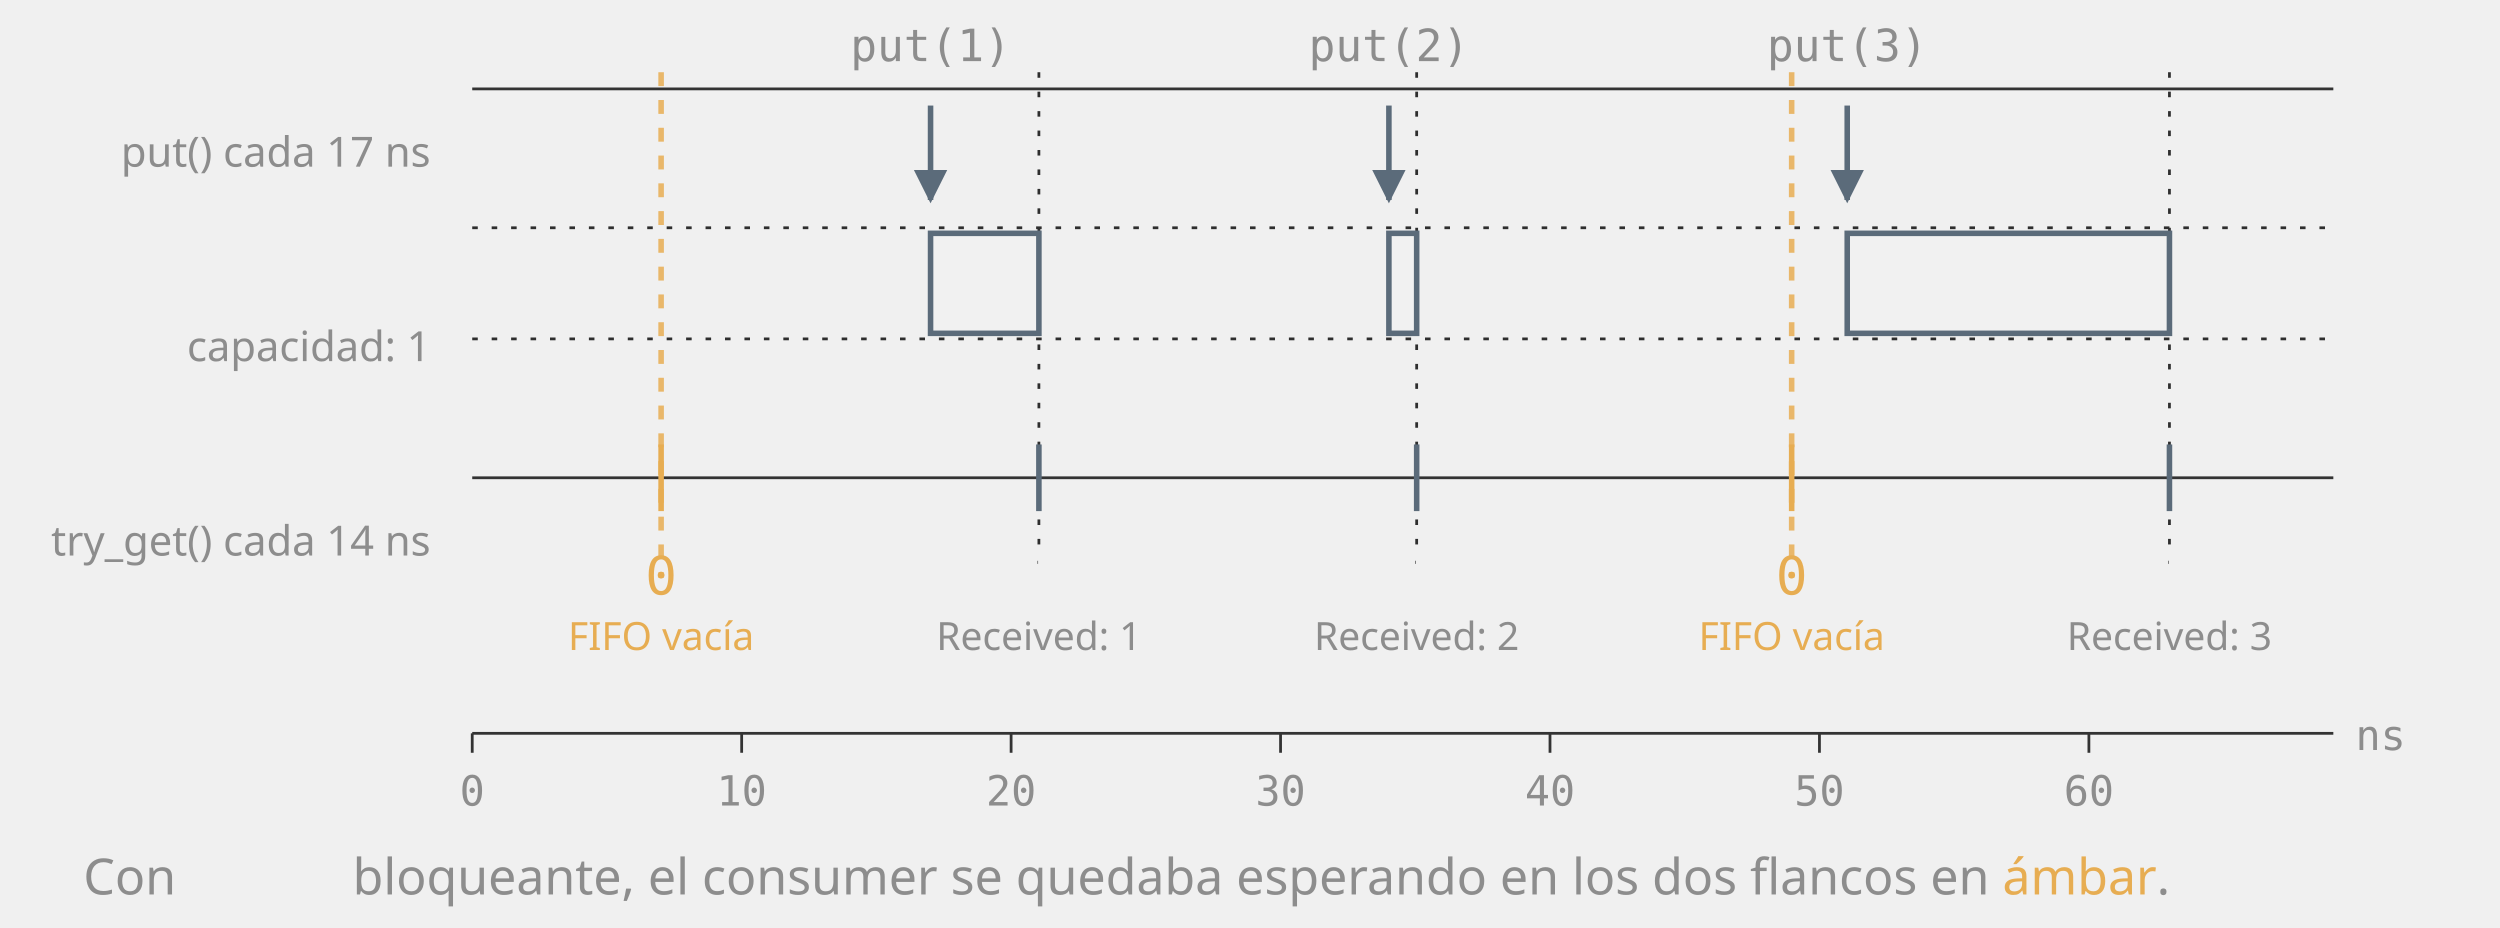
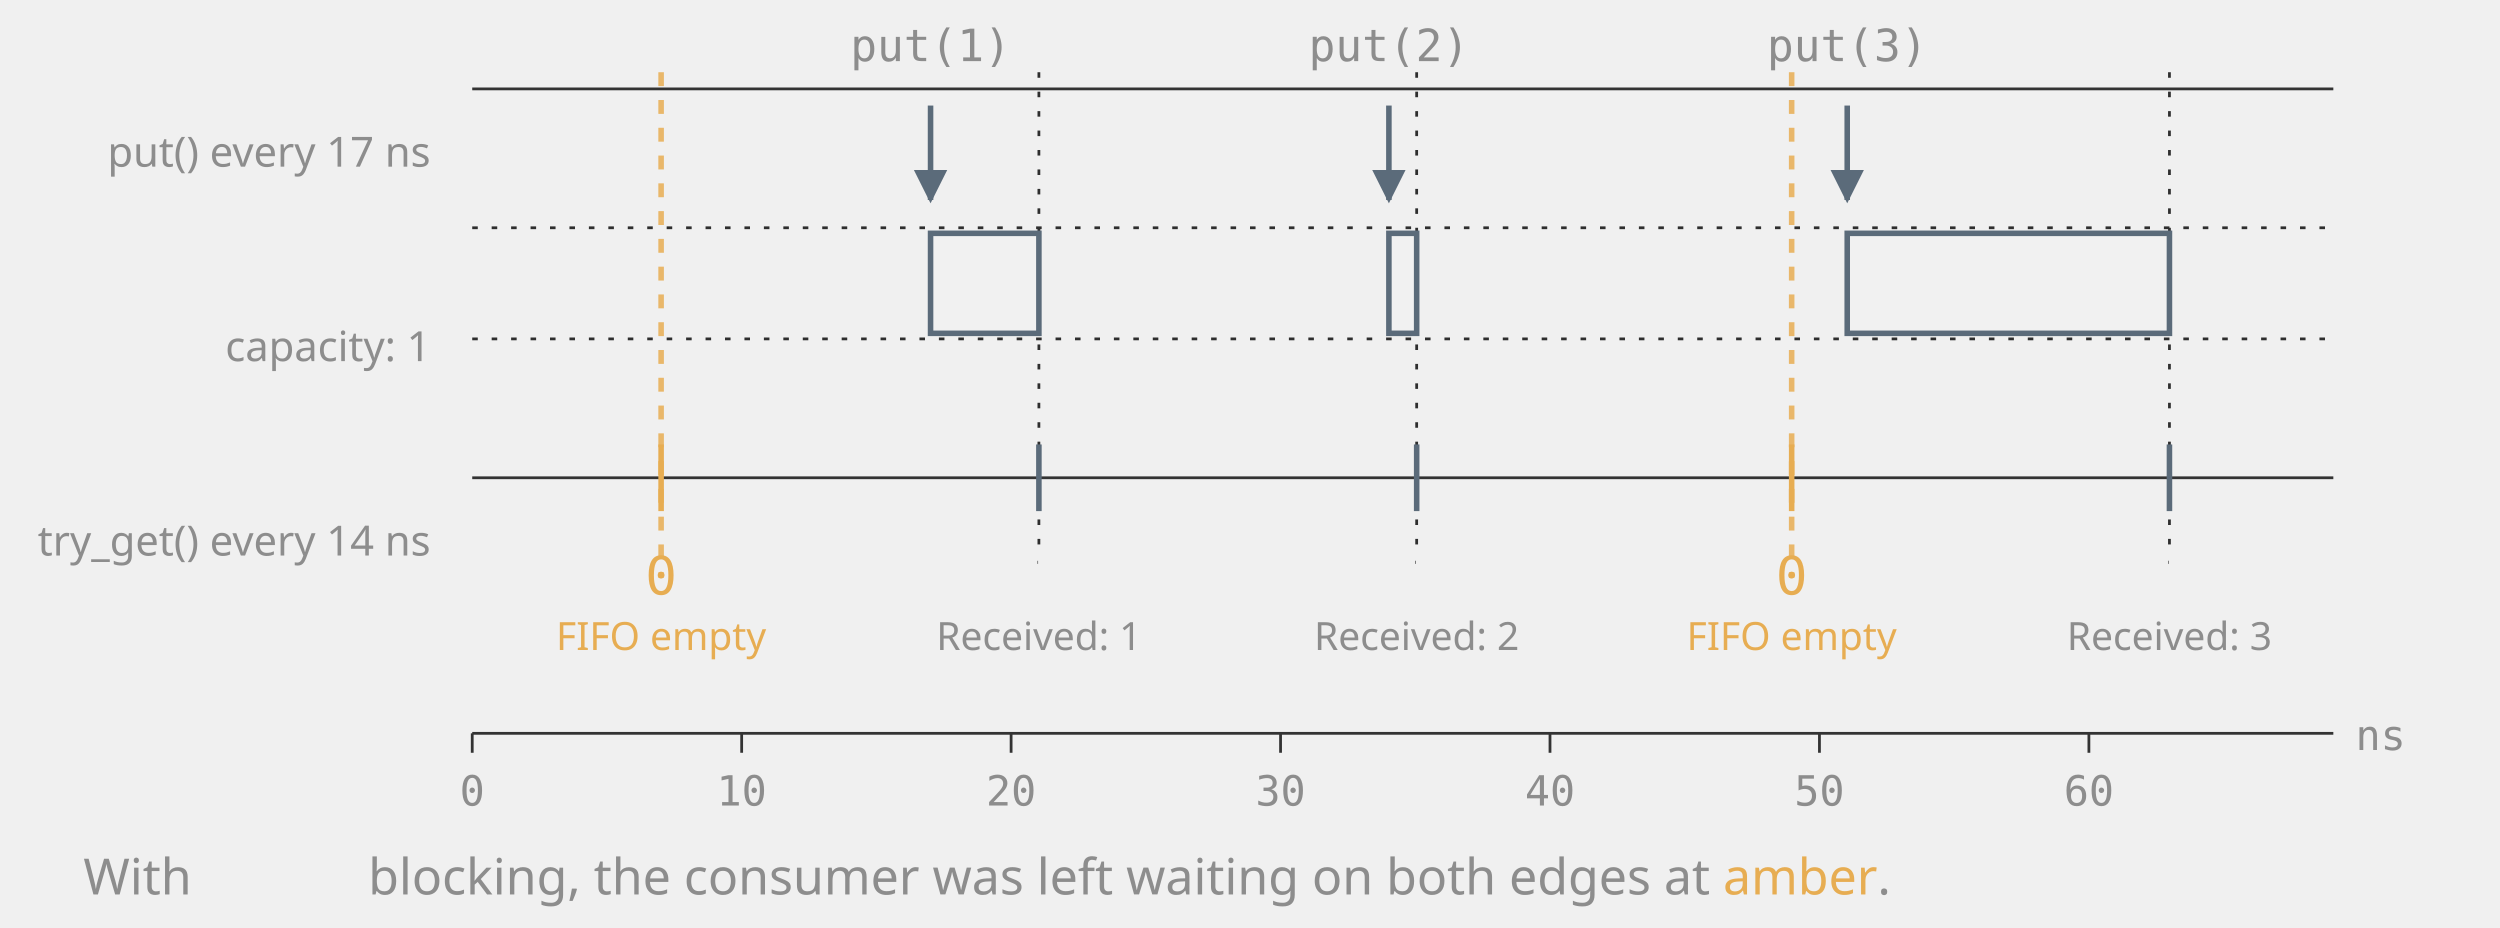
<svg xmlns="http://www.w3.org/2000/svg" viewBox="0 84 900 334" font-family="IBM Plex Sans, system-ui, sans-serif">
  <defs>
    <marker id="p" viewBox="0 0 10 10" refX="9" refY="5" markerWidth="6" markerHeight="6" orient="auto-start-reverse">
      <path d="M0,0 L10,5 L0,10 z" fill="#5b6b7a" />
    </marker>
  </defs>
  <g stroke="#2e2e2e" stroke-width="1" stroke-dasharray="2 5">
    <path d="M374,110 V292" />
    <path d="M510,110 V292" />
    <path d="M781,110 V292" />
  </g>
  <g stroke="#e7ad52" stroke-width="2" stroke-dasharray="5 5" opacity="0.85">
    <path d="M238,110 V292" />
    <path d="M645,110 V292" />
  </g>
  <text x="155" y="122" text-anchor="end" fill="#f0f0f0" font-size="21" font-family="IBM Plex Mono, ui-monospace, monospace">producer_h</text>
-   <text x="155" y="144" text-anchor="end" fill="#8d8d8d" font-size="15">put() cada 17 ns</text>
+   <text x="155" y="144" text-anchor="end" fill="#8d8d8d" font-size="15">put() every 17 ns</text>
  <path d="M170,116 H840" stroke="#333" stroke-width="1" />
  <g stroke="#5b6b7a" stroke-width="2" fill="none" marker-end="url(#p)">
    <path d="M335,122 V156" />
    <path d="M500,122 V156" />
    <path d="M665,122 V156" />
  </g>
  <g fill="#8d8d8d" font-size="16" text-anchor="middle" font-family="IBM Plex Mono, ui-monospace, monospace">
    <text x="335" y="106">put(1)</text>
    <text x="500" y="106">put(2)</text>
    <text x="665" y="106">put(3)</text>
  </g>
  <text x="155" y="192" text-anchor="end" fill="#f0f0f0" font-size="21" font-family="IBM Plex Mono, ui-monospace, monospace">fifo_h</text>
-   <text x="155" y="214" text-anchor="end" fill="#8d8d8d" font-size="15">capacidad: 1</text>
+   <text x="155" y="214" text-anchor="end" fill="#8d8d8d" font-size="15">capacity: 1</text>
  <path d="M170,166 H840 M170,206 H840" stroke="#2e2e2e" stroke-width="1" stroke-dasharray="2 5" />
  <g fill="#ffffff" opacity="0.07">
    <rect x="335" y="168" width="39" height="36" />
    <rect x="500" y="168" width="10" height="36" />
    <rect x="665" y="168" width="116" height="36" />
  </g>
  <g fill="none" stroke="#5b6b7a" stroke-width="2">
    <rect x="335" y="168" width="39" height="36" />
    <rect x="500" y="168" width="10" height="36" />
    <rect x="665" y="168" width="116" height="36" />
  </g>
  <g fill="#f0f0f0" font-size="17" text-anchor="middle" font-family="IBM Plex Mono, ui-monospace, monospace">
    <text x="354" y="228">1</text>
    <text x="505" y="228">2</text>
    <text x="723" y="228">3</text>
  </g>
  <text x="155" y="262" text-anchor="end" fill="#f0f0f0" font-size="21" font-family="IBM Plex Mono, ui-monospace, monospace">consumer_h</text>
-   <text x="155" y="284" text-anchor="end" fill="#8d8d8d" font-size="15">try_get() cada 14 ns</text>
+   <text x="155" y="284" text-anchor="end" fill="#8d8d8d" font-size="15">try_get() every 14 ns</text>
  <path d="M170,256 H840" stroke="#333" stroke-width="1" />
  <g stroke="#5b6b7a" stroke-width="2">
    <path d="M374,244 V268" />
    <path d="M510,244 V268" />
    <path d="M781,244 V268" />
  </g>
  <g stroke="#e7ad52" stroke-width="2">
    <path d="M238,244 V268" />
    <path d="M645,244 V268" />
  </g>
  <g font-size="19" text-anchor="middle" font-family="IBM Plex Mono, ui-monospace, monospace">
    <text x="238" y="298" fill="#e7ad52">0</text>
    <text x="374" y="298" fill="#f0f0f0">1</text>
    <text x="510" y="298" fill="#f0f0f0">1</text>
    <text x="645" y="298" fill="#e7ad52">0</text>
    <text x="781" y="298" fill="#f0f0f0">1</text>
  </g>
  <g font-size="14" text-anchor="middle">
-     <text x="238" y="318" fill="#e7ad52">FIFO vacía</text>
+     <text x="238" y="318" fill="#e7ad52">FIFO empty</text>
    <text x="374" y="318" fill="#8d8d8d">Received: 1</text>
    <text x="510" y="318" fill="#8d8d8d">Received: 2</text>
-     <text x="645" y="318" fill="#e7ad52">FIFO vacía</text>
+     <text x="645" y="318" fill="#e7ad52">FIFO empty</text>
    <text x="781" y="318" fill="#8d8d8d">Received: 3</text>
  </g>
  <path d="M170,348 H840" stroke="#333" stroke-width="1" />
  <g stroke="#333" stroke-width="1">
    <path d="M170,348 V355" />
    <path d="M267,348 V355" />
    <path d="M364,348 V355" />
    <path d="M461,348 V355" />
    <path d="M558,348 V355" />
    <path d="M655,348 V355" />
    <path d="M752,348 V355" />
  </g>
  <g fill="#8d8d8d" font-size="15" text-anchor="middle" font-family="IBM Plex Mono, ui-monospace, monospace">
    <text x="170" y="374">0</text>
    <text x="267" y="374">10</text>
    <text x="364" y="374">20</text>
    <text x="461" y="374">30</text>
    <text x="558" y="374">40</text>
    <text x="655" y="374">50</text>
    <text x="752" y="374">60</text>
  </g>
  <text x="848" y="354" fill="#8d8d8d" font-size="15" font-family="IBM Plex Mono, ui-monospace, monospace">ns</text>
-   <text x="30" y="406" fill="#8d8d8d" font-size="18">Con <tspan font-family="IBM Plex Mono, ui-monospace, monospace" fill="#f0f0f0">get()</tspan> bloqueante, el consumer se quedaba esperando en los dos flancos en <tspan fill="#e7ad52">ámbar</tspan>.</text>
+   <text x="30" y="406" fill="#8d8d8d" font-size="18">With <tspan font-family="IBM Plex Mono, ui-monospace, monospace" fill="#f0f0f0">get()</tspan> blocking, the consumer was left waiting on both edges at <tspan fill="#e7ad52">amber</tspan>.</text>
</svg>
